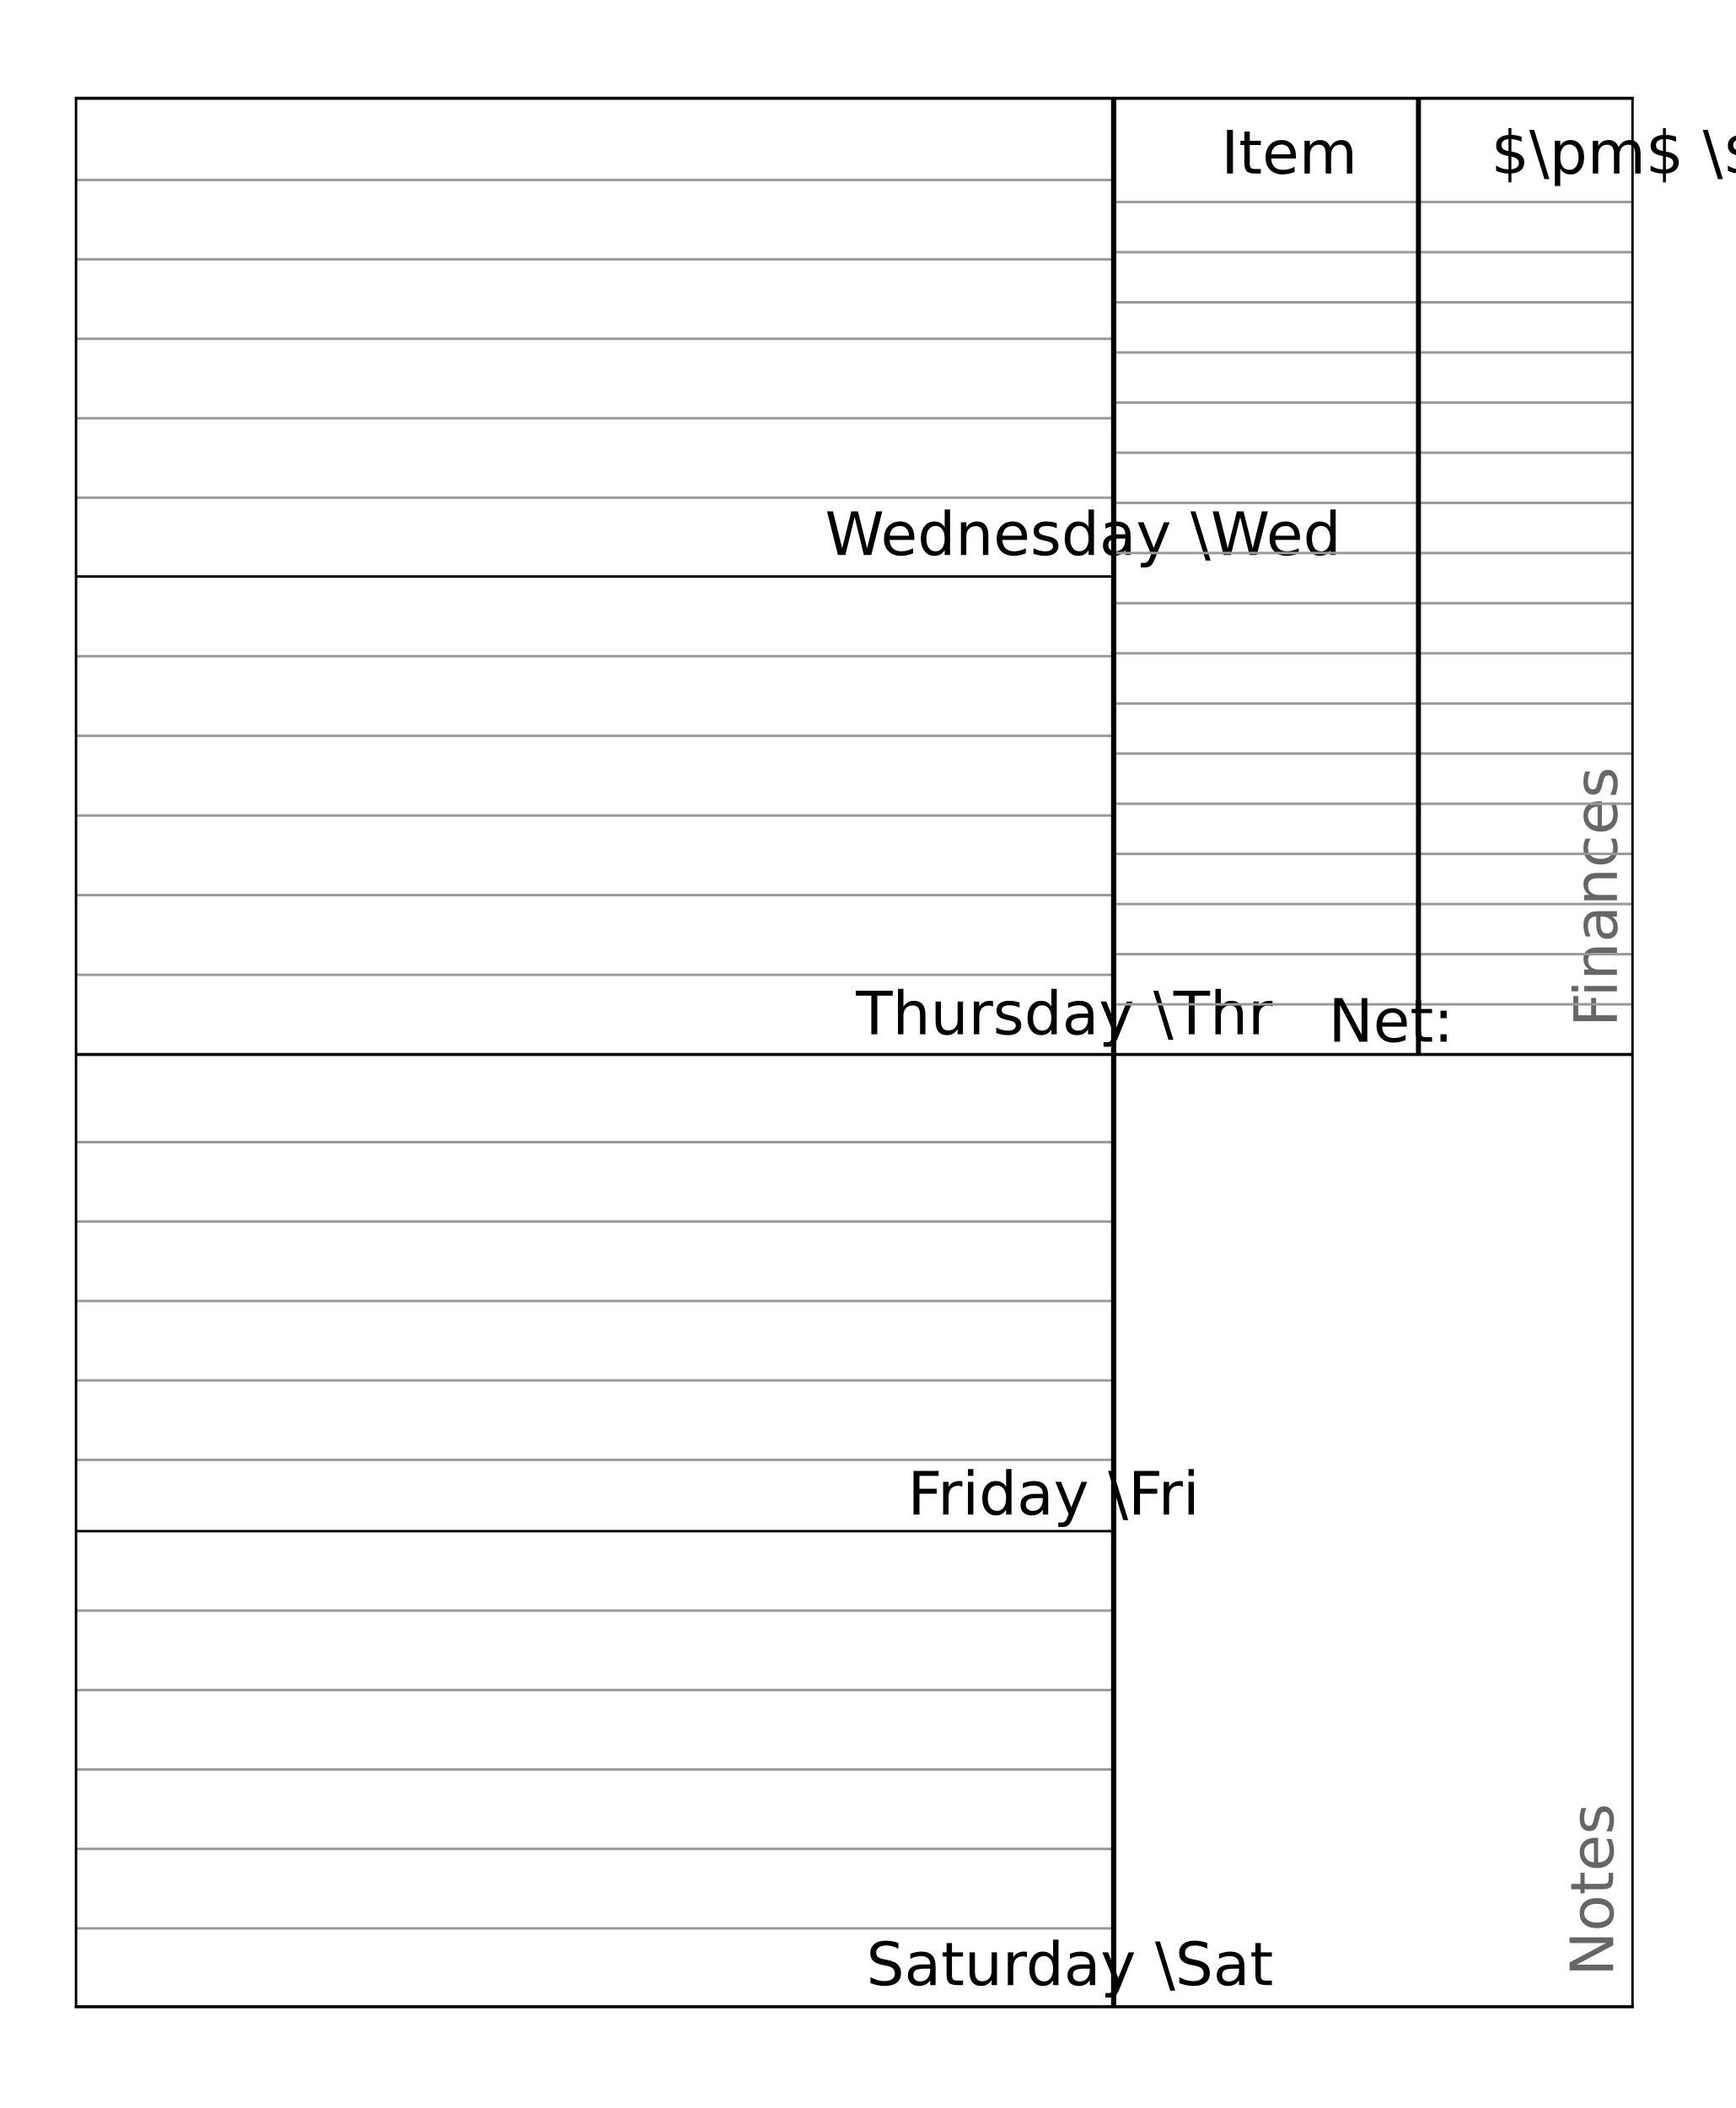
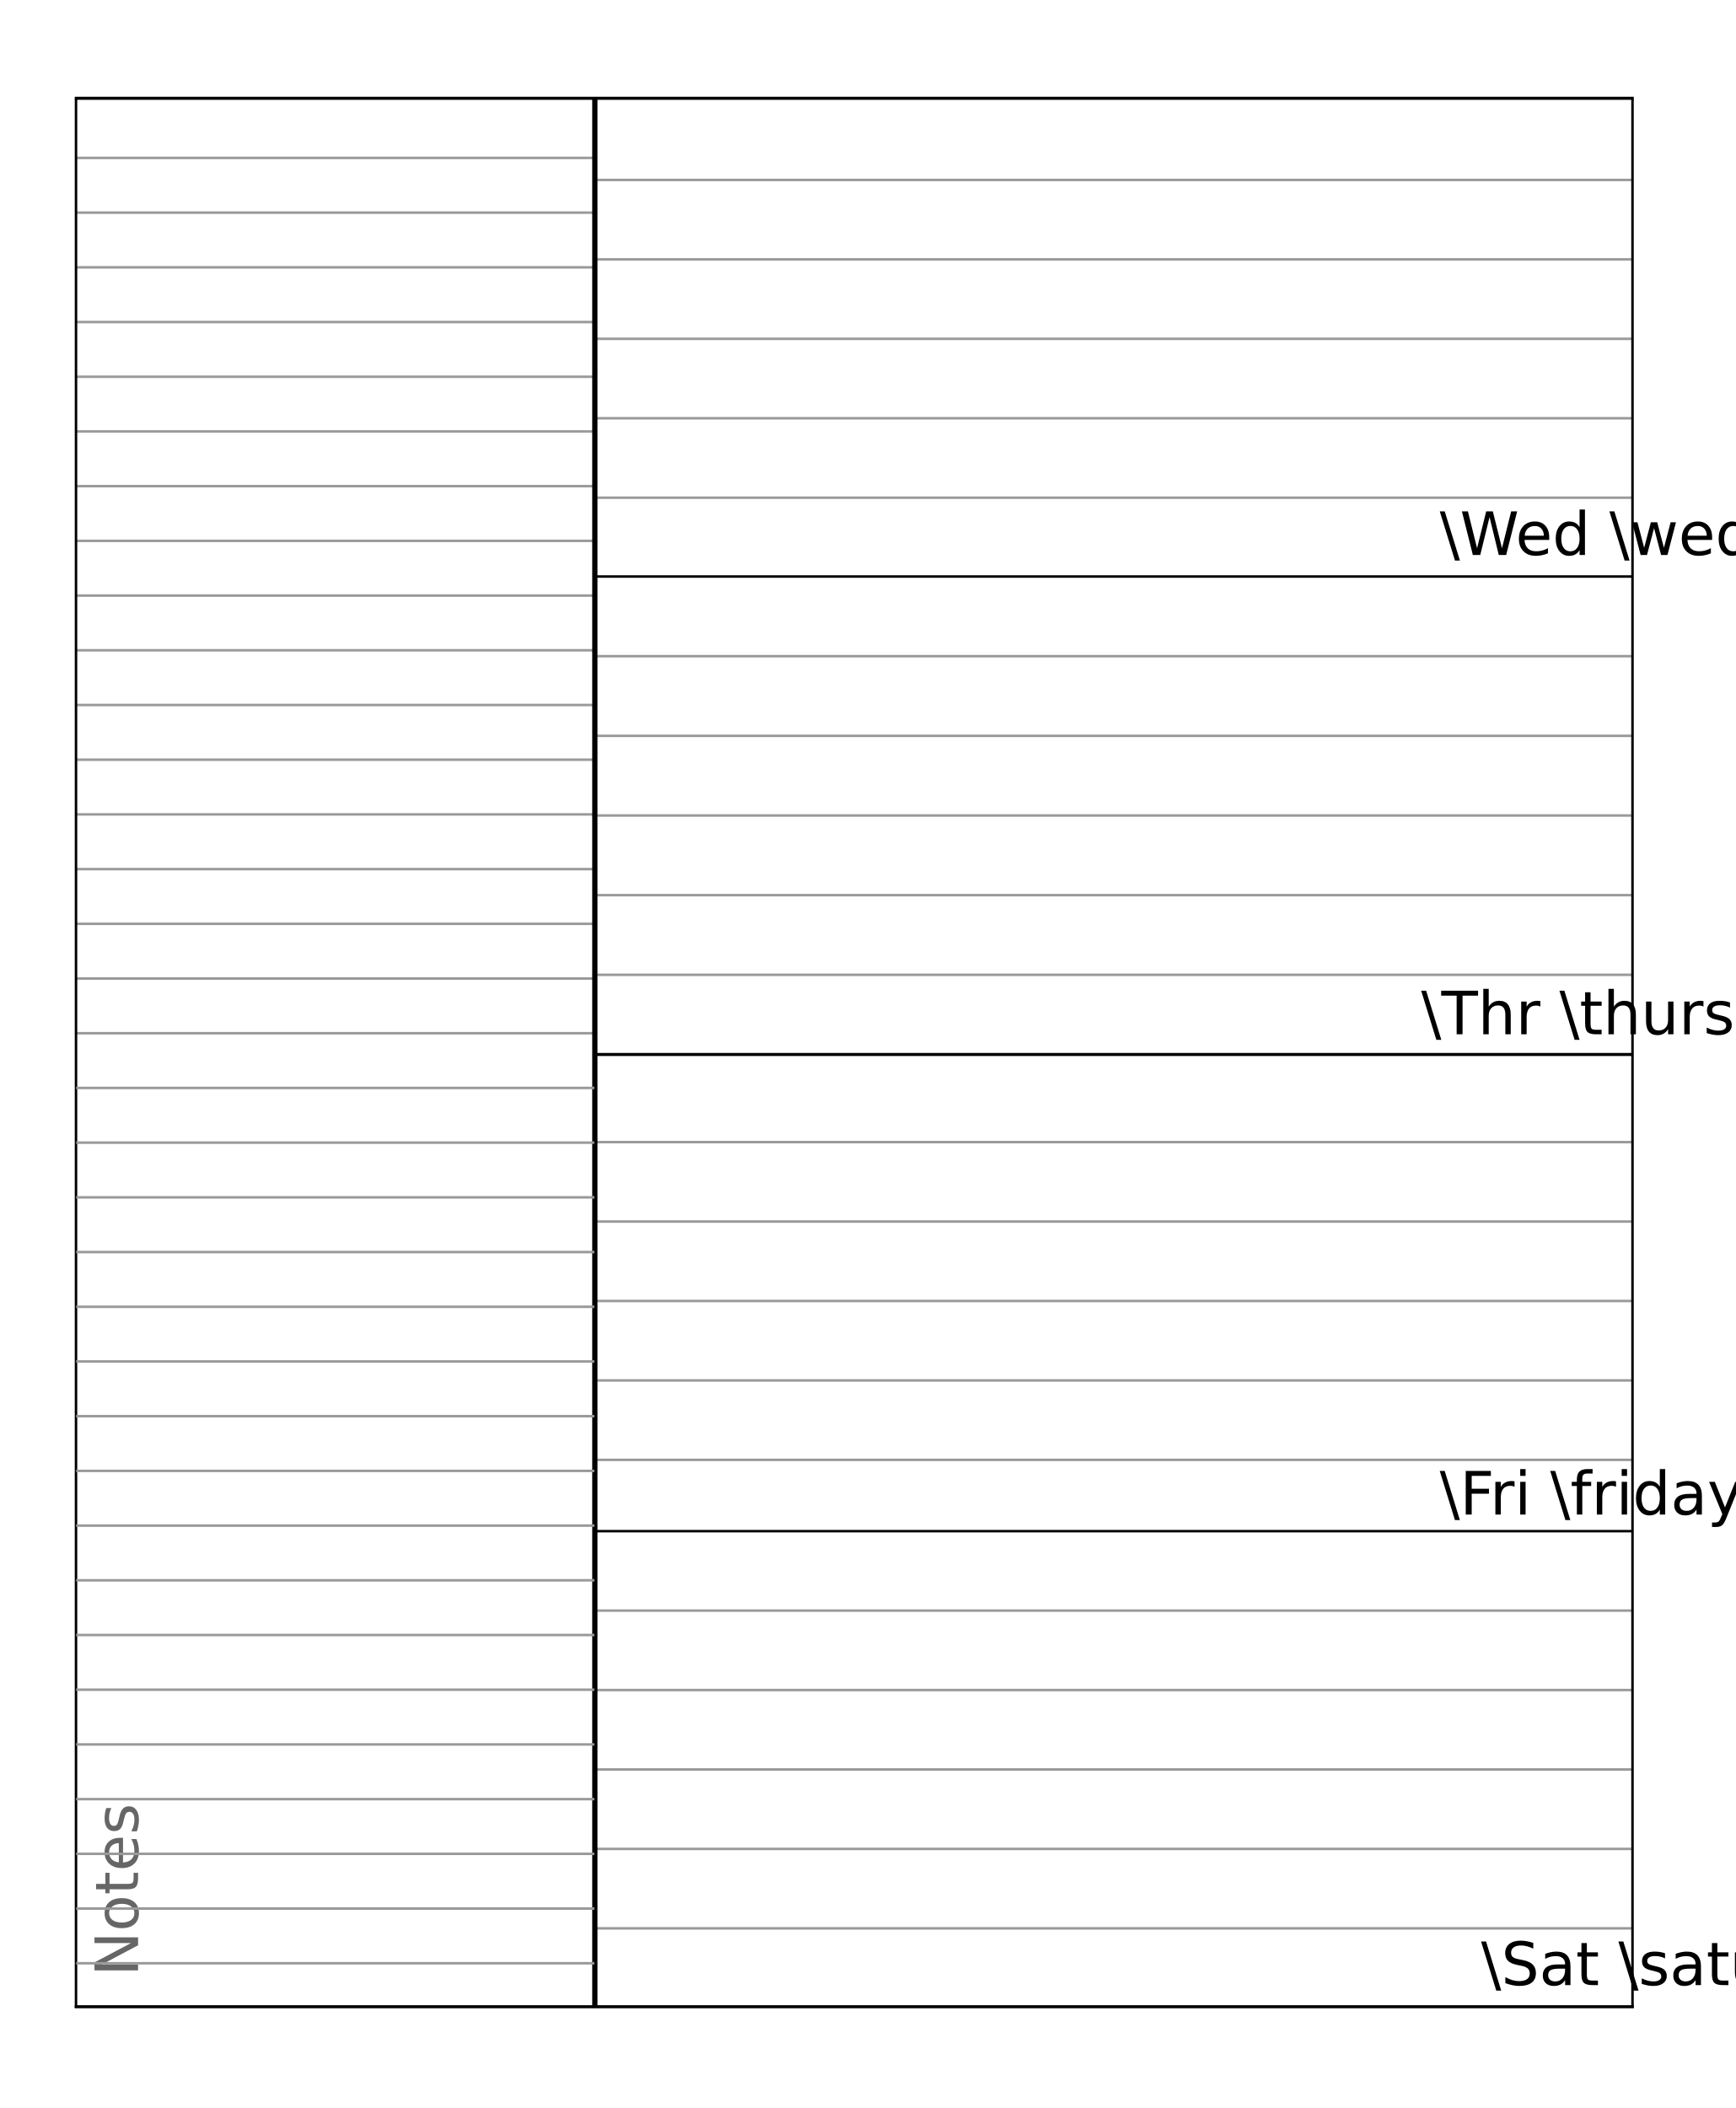
<svg xmlns="http://www.w3.org/2000/svg" width="630" height="765" id="svg2" version="1.1">
  <defs id="defs4" />
  <g id="layer1" transform="translate(0,-287.362)">
-     <path style="fill:none;stroke:#000000;stroke-width:0.912px;stroke-linecap:butt;stroke-linejoin:miter;stroke-opacity:1" d="m 27.588,496.584 376.576,0" id="path3684" />
-     <path style="fill:none;stroke:#000000;stroke-width:1.105px;stroke-linecap:butt;stroke-linejoin:miter;stroke-opacity:1" d="m 27.785,670.033 564.957,0" id="path3686" />
-     <path style="fill:none;stroke:#000000;stroke-width:0.901px;stroke-linecap:butt;stroke-linejoin:miter;stroke-opacity:1" d="m 27.588,843.024 377.064,0" id="path3688" />
-     <text xml:space="preserve" style="font-size:21.717px;font-style:normal;font-variant:normal;font-weight:normal;font-stretch:normal;fill:#000000;fill-opacity:1;stroke:none;font-family:DejaVu Sans;-inkscape-font-specification:DejaVu Sans" x="299.434" y="488.763" id="text3786">
-       <tspan id="tspan3788" x="299.434" y="488.763">Wednesday \Wed</tspan>
+     <path style="fill:none;stroke:#000000;stroke-width:0.912px;stroke-linecap:butt;stroke-linejoin:miter;stroke-opacity:1" d="m 592.491,496.584 -376.576,0" id="path3684" />
+     <path style="fill:none;stroke:#000000;stroke-width:1.105px;stroke-linecap:butt;stroke-linejoin:miter;stroke-opacity:1" d="m 592.294,670.033 -376.676,0" id="path3686" />
+     <path style="fill:none;stroke:#000000;stroke-width:0.901px;stroke-linecap:butt;stroke-linejoin:miter;stroke-opacity:1" d="m 592.491,843.024 -377.064,0" id="path3688" />
+     <text xml:space="preserve" style="font-size:21.717px;font-style:normal;font-variant:normal;font-weight:normal;font-stretch:normal;fill:#000000;fill-opacity:1;stroke:none;font-family:DejaVu Sans;-inkscape-font-specification:DejaVu Sans" x="522.543" y="488.763" id="text3786">
+       <tspan id="tspan3788" x="522.543" y="488.763">\Wed \wednesday</tspan>
    </text>
-     <text xml:space="preserve" style="font-size:21.717px;font-style:normal;font-variant:normal;font-weight:normal;font-stretch:normal;fill:#000000;fill-opacity:1;stroke:none;font-family:DejaVu Sans;-inkscape-font-specification:DejaVu Sans" x="310.68" y="662.708" id="text3790">
-       <tspan id="tspan3792" x="310.68" y="662.708">Thursday \Thr</tspan>
+     <text xml:space="preserve" style="font-size:21.717px;font-style:normal;font-variant:normal;font-weight:normal;font-stretch:normal;fill:#000000;fill-opacity:1;stroke:none;font-family:DejaVu Sans;-inkscape-font-specification:DejaVu Sans" x="515.788" y="662.708" id="text3790">
+       <tspan id="tspan3792" x="515.788" y="662.708">\Thr \thursday</tspan>
    </text>
-     <text xml:space="preserve" style="font-size:21.717px;font-style:normal;font-variant:normal;font-weight:normal;font-stretch:normal;fill:#000000;fill-opacity:1;stroke:none;font-family:DejaVu Sans;-inkscape-font-specification:DejaVu Sans" x="329.423" y="836.991" id="text3794">
-       <tspan id="tspan3796" x="329.423" y="836.991">Friday \Fri</tspan>
+     <text xml:space="preserve" style="font-size:21.717px;font-style:normal;font-variant:normal;font-weight:normal;font-stretch:normal;fill:#000000;fill-opacity:1;stroke:none;font-family:DejaVu Sans;-inkscape-font-specification:DejaVu Sans" x="522.531" y="836.991" id="text3794">
+       <tspan id="tspan3796" x="522.531" y="836.991">\Fri \friday</tspan>
    </text>
-     <text xml:space="preserve" style="font-size:21.717px;font-style:normal;font-variant:normal;font-weight:normal;font-stretch:normal;fill:#000000;fill-opacity:1;stroke:none;font-family:DejaVu Sans;-inkscape-font-specification:DejaVu Sans" x="314.429" y="1007.758" id="text3798">
-       <tspan id="tspan3800" x="314.429" y="1007.758">Saturday \Sat</tspan>
+     <text xml:space="preserve" style="font-size:21.717px;font-style:normal;font-variant:normal;font-weight:normal;font-stretch:normal;fill:#000000;fill-opacity:1;stroke:none;font-family:DejaVu Sans;-inkscape-font-specification:DejaVu Sans" x="537.537" y="1007.758" id="text3798">
+       <tspan id="tspan3800" x="537.537" y="1007.758">\Sat \saturday</tspan>
    </text>
-     <text xml:space="preserve" style="font-size:21.717px;font-style:normal;font-variant:normal;font-weight:normal;font-stretch:normal;fill:#666666;fill-opacity:1;stroke:none;font-family:DejaVu Sans;-inkscape-font-specification:DejaVu Sans" x="-1004.542" y="585.487" id="text3814" transform="matrix(0,-1,1,0,0,0)">
-       <tspan id="tspan3816" x="-1004.542" y="585.487">Notes</tspan>
+     <text xml:space="preserve" style="font-size:21.717px;font-style:normal;font-variant:normal;font-weight:normal;font-stretch:normal;fill:#666666;fill-opacity:1;stroke:none;font-family:DejaVu Sans;-inkscape-font-specification:DejaVu Sans" x="-1004.542" y="50.116" id="text3814" transform="matrix(0,-1,1,0,0,0)">
+       <tspan id="tspan3816" x="-1004.542" y="50.116">Notes</tspan>
    </text>
-     <text xml:space="preserve" style="font-size:21.717px;font-style:normal;font-variant:normal;font-weight:normal;font-stretch:normal;fill:#666666;fill-opacity:1;stroke:none;font-family:DejaVu Sans;-inkscape-font-specification:DejaVu Sans" x="-660.079" y="586.84" id="text3818" transform="matrix(0,-1,1,0,0,0)">
-       <tspan id="tspan3820" x="-660.079" y="586.84">Finances</tspan>
-     </text>
-     <path id="path3856" d="m 27.588,352.663 376.496,0" style="fill:#00cc80;fill-opacity:1;stroke:#999999;stroke-width:0.905px;stroke-linecap:butt;stroke-linejoin:miter;stroke-opacity:1" />
-     <path style="fill:#000080;stroke:#999999;stroke-width:0.905px;stroke-linecap:butt;stroke-linejoin:miter;stroke-opacity:1" d="m 27.588,410.319 376.496,0" id="path3858" />
-     <path id="path3860" d="m 27.588,439.148 376.496,0" style="fill:#000080;stroke:#999999;stroke-width:0.905px;stroke-linecap:butt;stroke-linejoin:miter;stroke-opacity:1" />
-     <path style="fill:#000080;stroke:#999999;stroke-width:0.905px;stroke-linecap:butt;stroke-linejoin:miter;stroke-opacity:1" d="m 27.588,467.976 376.496,0" id="path3862" />
-     <path id="path3864" d="m 27.588,381.491 376.496,0" style="fill:#000080;stroke:#999999;stroke-width:0.905px;stroke-linecap:butt;stroke-linejoin:miter;stroke-opacity:1" />
-     <path style="fill:#00cc80;fill-opacity:1;stroke:#999999;stroke-width:0.905px;stroke-linecap:butt;stroke-linejoin:miter;stroke-opacity:1" d="m 27.588,525.492 376.496,0" id="path3866" />
-     <path id="path3868" d="m 27.588,583.308 376.496,0" style="fill:#000080;stroke:#999999;stroke-width:0.905px;stroke-linecap:butt;stroke-linejoin:miter;stroke-opacity:1" />
-     <path style="fill:#000080;stroke:#999999;stroke-width:0.905px;stroke-linecap:butt;stroke-linejoin:miter;stroke-opacity:1" d="m 27.588,612.216 376.496,0" id="path3870" />
-     <path id="path3872" d="m 27.588,641.124 376.496,0" style="fill:#000080;stroke:#999999;stroke-width:0.905px;stroke-linecap:butt;stroke-linejoin:miter;stroke-opacity:1" />
-     <path style="fill:#000080;stroke:#999999;stroke-width:0.905px;stroke-linecap:butt;stroke-linejoin:miter;stroke-opacity:1" d="m 27.588,554.4 376.496,0" id="path3874" />
-     <path id="path3876" d="m 27.588,701.837 376.496,0" style="fill:#00cc80;fill-opacity:1;stroke:#999999;stroke-width:0.905px;stroke-linecap:butt;stroke-linejoin:miter;stroke-opacity:1" />
-     <path style="fill:#000080;stroke:#999999;stroke-width:0.905px;stroke-linecap:butt;stroke-linejoin:miter;stroke-opacity:1" d="m 27.588,759.494 376.496,0" id="path3878" />
-     <path id="path3880" d="m 27.588,788.322 376.496,0" style="fill:#000080;stroke:#999999;stroke-width:0.905px;stroke-linecap:butt;stroke-linejoin:miter;stroke-opacity:1" />
-     <path style="fill:#000080;stroke:#999999;stroke-width:0.905px;stroke-linecap:butt;stroke-linejoin:miter;stroke-opacity:1" d="m 27.588,817.15 376.496,0" id="path3882" />
-     <path id="path3884" d="m 27.588,730.666 376.496,0" style="fill:#000080;stroke:#999999;stroke-width:0.905px;stroke-linecap:butt;stroke-linejoin:miter;stroke-opacity:1" />
-     <path style="fill:#00cc80;fill-opacity:1;stroke:#999999;stroke-width:0.905px;stroke-linecap:butt;stroke-linejoin:miter;stroke-opacity:1" d="m 27.588,871.854 376.496,0" id="path3907" />
-     <path id="path3909" d="m 27.588,929.511 376.496,0" style="fill:#000080;stroke:#999999;stroke-width:0.905px;stroke-linecap:butt;stroke-linejoin:miter;stroke-opacity:1" />
-     <path style="fill:#000080;stroke:#999999;stroke-width:0.905px;stroke-linecap:butt;stroke-linejoin:miter;stroke-opacity:1" d="m 27.588,958.339 376.496,0" id="path3911" />
-     <path id="path3913" d="m 27.588,987.167 376.496,0" style="fill:#000080;stroke:#999999;stroke-width:0.905px;stroke-linecap:butt;stroke-linejoin:miter;stroke-opacity:1" />
-     <path style="fill:#000080;stroke:#999999;stroke-width:0.905px;stroke-linecap:butt;stroke-linejoin:miter;stroke-opacity:1" d="m 27.588,900.682 376.496,0" id="path3915" />
-     <path id="path4087" d="m 404.366,360.669 188.071,0" style="fill:none;stroke:#999999;stroke-width:0.91px;stroke-linecap:butt;stroke-linejoin:miter;stroke-opacity:1" />
-     <path id="path4089" d="m 404.366,378.867 188.071,0" style="fill:none;stroke:#999999;stroke-width:0.91px;stroke-linecap:butt;stroke-linejoin:miter;stroke-opacity:1" />
-     <path id="path4091" d="m 404.366,397.065 188.071,0" style="fill:none;stroke:#999999;stroke-width:0.91px;stroke-linecap:butt;stroke-linejoin:miter;stroke-opacity:1" />
-     <path id="path4093" d="m 404.366,415.263 188.071,0" style="fill:none;stroke:#999999;stroke-width:0.91px;stroke-linecap:butt;stroke-linejoin:miter;stroke-opacity:1" />
-     <path id="path4095" d="m 404.366,433.461 188.071,0" style="fill:none;stroke:#999999;stroke-width:0.91px;stroke-linecap:butt;stroke-linejoin:miter;stroke-opacity:1" />
-     <path id="path4097" d="m 404.366,451.658 188.071,0" style="fill:none;stroke:#999999;stroke-width:0.91px;stroke-linecap:butt;stroke-linejoin:miter;stroke-opacity:1" />
-     <path id="path4099" d="m 404.366,469.856 188.071,0" style="fill:none;stroke:#999999;stroke-width:0.91px;stroke-linecap:butt;stroke-linejoin:miter;stroke-opacity:1" />
-     <path id="path4101" d="m 404.366,488.054 188.071,0" style="fill:none;stroke:#999999;stroke-width:0.91px;stroke-linecap:butt;stroke-linejoin:miter;stroke-opacity:1" />
-     <path id="path4103" d="m 404.366,506.252 188.071,0" style="fill:none;stroke:#999999;stroke-width:0.91px;stroke-linecap:butt;stroke-linejoin:miter;stroke-opacity:1" />
-     <path id="path4105" d="m 404.366,524.45 188.071,0" style="fill:none;stroke:#999999;stroke-width:0.91px;stroke-linecap:butt;stroke-linejoin:miter;stroke-opacity:1" />
-     <path id="path4107" d="m 404.366,542.648 188.071,0" style="fill:none;stroke:#999999;stroke-width:0.91px;stroke-linecap:butt;stroke-linejoin:miter;stroke-opacity:1" />
-     <path id="path4109" d="m 404.366,560.846 188.071,0" style="fill:none;stroke:#999999;stroke-width:0.91px;stroke-linecap:butt;stroke-linejoin:miter;stroke-opacity:1" />
-     <path id="path4111" d="m 404.366,579.043 188.071,0" style="fill:none;stroke:#999999;stroke-width:0.91px;stroke-linecap:butt;stroke-linejoin:miter;stroke-opacity:1" />
-     <path id="path4113" d="m 404.366,597.241 188.071,0" style="fill:none;stroke:#999999;stroke-width:0.91px;stroke-linecap:butt;stroke-linejoin:miter;stroke-opacity:1" />
-     <path id="path4115" d="m 404.366,615.439 188.071,0" style="fill:none;stroke:#999999;stroke-width:0.91px;stroke-linecap:butt;stroke-linejoin:miter;stroke-opacity:1" />
-     <path id="path4117" d="m 404.366,633.637 188.071,0" style="fill:none;stroke:#999999;stroke-width:0.91px;stroke-linecap:butt;stroke-linejoin:miter;stroke-opacity:1" />
-     <path id="path4119" d="m 404.366,651.835 188.071,0" style="fill:none;stroke:#999999;stroke-width:0.91px;stroke-linecap:butt;stroke-linejoin:miter;stroke-opacity:1" />
-     <text xml:space="preserve" style="font-size:21.717px;font-style:normal;font-variant:normal;font-weight:normal;font-stretch:normal;fill:#000000;fill-opacity:1;stroke:none;font-family:DejaVu Sans;-inkscape-font-specification:DejaVu Sans" x="443.194" y="350.345" id="text4123">
-       <tspan id="tspan4125" x="443.194" y="350.345">Item</tspan>
-     </text>
-     <path style="fill:none;stroke:#000000;stroke-width:1.901;stroke-linecap:butt;stroke-linejoin:miter;stroke-miterlimit:4;stroke-opacity:1;stroke-dasharray:none" d="m 404.192,323.337 0,692.642" id="path3624" />
-     <path style="fill:none;stroke:#000000;stroke-width:0.904px;stroke-linecap:butt;stroke-linejoin:miter;stroke-opacity:1" d="m 27.588,323.337 0,692.642" id="path3628" />
-     <path style="fill:none;stroke:#000000;stroke-width:1.812;stroke-linecap:butt;stroke-linejoin:miter;stroke-miterlimit:4;stroke-opacity:1;stroke-dasharray:none" d="m 514.803,323.337 0,346.825" id="path3822" />
-     <path style="fill:none;stroke:#000000;stroke-width:0.904px;stroke-linecap:butt;stroke-linejoin:miter;stroke-opacity:1" d="m 592.493,323.337 0,692.642" id="path3626" />
-     <path id="path3049" d="m 27.128,1015.612 565.823,0" style="fill:none;stroke:#000000;stroke-width:1.106px;stroke-linecap:butt;stroke-linejoin:miter;stroke-opacity:1" />
-     <path style="fill:none;stroke:#000000;stroke-width:1.106px;stroke-linecap:butt;stroke-linejoin:miter;stroke-opacity:1" d="m 27.128,323.032 565.823,0" id="path3051" />
-     <text id="text3048" y="665.4" x="482.136" style="font-size:21.717px;font-style:normal;font-variant:normal;font-weight:normal;font-stretch:normal;fill:#000000;fill-opacity:1;stroke:none;font-family:DejaVu Sans;-inkscape-font-specification:DejaVu Sans" xml:space="preserve">
-       <tspan y="665.4" x="482.136" id="tspan3050">Net:</tspan>
-     </text>
-     <text id="text3340" y="350.345" x="541.194" style="font-size:21.717px;font-style:normal;font-variant:normal;font-weight:normal;font-stretch:normal;fill:#000000;fill-opacity:1;stroke:none;font-family:DejaVu Sans;-inkscape-font-specification:DejaVu Sans" xml:space="preserve">
-       <tspan y="350.345" x="541.194" id="tspan3342">$\pm$ \$</tspan>
-     </text>
+     <path id="path3856" d="m 592.491,352.663 -376.496,0" style="fill:#00cc80;fill-opacity:1;stroke:#999999;stroke-width:0.905px;stroke-linecap:butt;stroke-linejoin:miter;stroke-opacity:1" />
+     <path style="fill:#000080;stroke:#999999;stroke-width:0.905px;stroke-linecap:butt;stroke-linejoin:miter;stroke-opacity:1" d="m 592.491,410.319 -376.496,0" id="path3858" />
+     <path id="path3860" d="m 592.491,439.148 -376.496,0" style="fill:#000080;stroke:#999999;stroke-width:0.905px;stroke-linecap:butt;stroke-linejoin:miter;stroke-opacity:1" />
+     <path style="fill:#000080;stroke:#999999;stroke-width:0.905px;stroke-linecap:butt;stroke-linejoin:miter;stroke-opacity:1" d="m 592.491,467.976 -376.496,0" id="path3862" />
+     <path id="path3864" d="m 592.491,381.491 -376.496,0" style="fill:#000080;stroke:#999999;stroke-width:0.905px;stroke-linecap:butt;stroke-linejoin:miter;stroke-opacity:1" />
+     <path style="fill:#00cc80;fill-opacity:1;stroke:#999999;stroke-width:0.905px;stroke-linecap:butt;stroke-linejoin:miter;stroke-opacity:1" d="m 592.491,525.492 -376.496,0" id="path3866" />
+     <path id="path3868" d="m 592.491,583.308 -376.496,0" style="fill:#000080;stroke:#999999;stroke-width:0.905px;stroke-linecap:butt;stroke-linejoin:miter;stroke-opacity:1" />
+     <path style="fill:#000080;stroke:#999999;stroke-width:0.905px;stroke-linecap:butt;stroke-linejoin:miter;stroke-opacity:1" d="m 592.491,612.216 -376.496,0" id="path3870" />
+     <path id="path3872" d="m 592.491,641.124 -376.496,0" style="fill:#000080;stroke:#999999;stroke-width:0.905px;stroke-linecap:butt;stroke-linejoin:miter;stroke-opacity:1" />
+     <path style="fill:#000080;stroke:#999999;stroke-width:0.905px;stroke-linecap:butt;stroke-linejoin:miter;stroke-opacity:1" d="m 592.491,554.4 -376.496,0" id="path3874" />
+     <path id="path3876" d="m 592.491,701.837 -376.496,0" style="fill:#00cc80;fill-opacity:1;stroke:#999999;stroke-width:0.905px;stroke-linecap:butt;stroke-linejoin:miter;stroke-opacity:1" />
+     <path style="fill:#000080;stroke:#999999;stroke-width:0.905px;stroke-linecap:butt;stroke-linejoin:miter;stroke-opacity:1" d="m 592.491,759.494 -376.496,0" id="path3878" />
+     <path id="path3880" d="m 592.491,788.322 -376.496,0" style="fill:#000080;stroke:#999999;stroke-width:0.905px;stroke-linecap:butt;stroke-linejoin:miter;stroke-opacity:1" />
+     <path style="fill:#000080;stroke:#999999;stroke-width:0.905px;stroke-linecap:butt;stroke-linejoin:miter;stroke-opacity:1" d="m 592.491,817.15 -376.496,0" id="path3882" />
+     <path id="path3884" d="m 592.491,730.666 -376.496,0" style="fill:#000080;stroke:#999999;stroke-width:0.905px;stroke-linecap:butt;stroke-linejoin:miter;stroke-opacity:1" />
+     <path style="fill:#00cc80;fill-opacity:1;stroke:#999999;stroke-width:0.905px;stroke-linecap:butt;stroke-linejoin:miter;stroke-opacity:1" d="m 592.491,871.854 -376.496,0" id="path3907" />
+     <path id="path3909" d="m 592.491,929.511 -376.496,0" style="fill:#000080;stroke:#999999;stroke-width:0.905px;stroke-linecap:butt;stroke-linejoin:miter;stroke-opacity:1" />
+     <path style="fill:#000080;stroke:#999999;stroke-width:0.905px;stroke-linecap:butt;stroke-linejoin:miter;stroke-opacity:1" d="m 592.491,958.339 -376.496,0" id="path3911" />
+     <path id="path3913" d="m 592.491,987.167 -376.496,0" style="fill:#000080;stroke:#999999;stroke-width:0.905px;stroke-linecap:butt;stroke-linejoin:miter;stroke-opacity:1" />
+     <path style="fill:#000080;stroke:#999999;stroke-width:0.905px;stroke-linecap:butt;stroke-linejoin:miter;stroke-opacity:1" d="m 592.491,900.682 -376.496,0" id="path3915" />
+     <path id="path4087" d="m 215.713,344.669 -188.071,0" style="fill:none;stroke:#999999;stroke-width:0.91px;stroke-linecap:butt;stroke-linejoin:miter;stroke-opacity:1" />
+     <path id="path4089" d="m 215.713,364.523 -188.071,0" style="fill:none;stroke:#999999;stroke-width:0.91px;stroke-linecap:butt;stroke-linejoin:miter;stroke-opacity:1" />
+     <path id="path4091" d="m 215.713,384.376 -188.071,0" style="fill:none;stroke:#999999;stroke-width:0.91px;stroke-linecap:butt;stroke-linejoin:miter;stroke-opacity:1" />
+     <path id="path4093" d="m 215.713,404.23 -188.071,0" style="fill:none;stroke:#999999;stroke-width:0.91px;stroke-linecap:butt;stroke-linejoin:miter;stroke-opacity:1" />
+     <path id="path4095" d="m 215.713,424.083 -188.071,0" style="fill:none;stroke:#999999;stroke-width:0.91px;stroke-linecap:butt;stroke-linejoin:miter;stroke-opacity:1" />
+     <path id="path4097" d="m 215.713,443.937 -188.071,0" style="fill:none;stroke:#999999;stroke-width:0.91px;stroke-linecap:butt;stroke-linejoin:miter;stroke-opacity:1" />
+     <path id="path4099" d="m 215.713,463.79 -188.071,0" style="fill:none;stroke:#999999;stroke-width:0.91px;stroke-linecap:butt;stroke-linejoin:miter;stroke-opacity:1" />
+     <path id="path4101" d="m 215.713,483.644 -188.071,0" style="fill:none;stroke:#999999;stroke-width:0.91px;stroke-linecap:butt;stroke-linejoin:miter;stroke-opacity:1" />
+     <path id="path4103" d="m 215.713,503.497 -188.071,0" style="fill:none;stroke:#999999;stroke-width:0.91px;stroke-linecap:butt;stroke-linejoin:miter;stroke-opacity:1" />
+     <path id="path4105" d="m 215.713,523.351 -188.071,0" style="fill:none;stroke:#999999;stroke-width:0.91px;stroke-linecap:butt;stroke-linejoin:miter;stroke-opacity:1" />
+     <path id="path4107" d="m 215.713,543.204 -188.071,0" style="fill:none;stroke:#999999;stroke-width:0.91px;stroke-linecap:butt;stroke-linejoin:miter;stroke-opacity:1" />
+     <path id="path4109" d="m 215.713,563.058 -188.071,0" style="fill:none;stroke:#999999;stroke-width:0.91px;stroke-linecap:butt;stroke-linejoin:miter;stroke-opacity:1" />
+     <path id="path4111" d="m 215.713,582.911 -188.071,0" style="fill:none;stroke:#999999;stroke-width:0.91px;stroke-linecap:butt;stroke-linejoin:miter;stroke-opacity:1" />
+     <path id="path4113" d="m 215.713,602.765 -188.071,0" style="fill:none;stroke:#999999;stroke-width:0.91px;stroke-linecap:butt;stroke-linejoin:miter;stroke-opacity:1" />
+     <path id="path4115" d="m 215.713,622.618 -188.071,0" style="fill:none;stroke:#999999;stroke-width:0.91px;stroke-linecap:butt;stroke-linejoin:miter;stroke-opacity:1" />
+     <path id="path4117" d="m 215.713,642.472 -188.071,0" style="fill:none;stroke:#999999;stroke-width:0.91px;stroke-linecap:butt;stroke-linejoin:miter;stroke-opacity:1" />
+     <path id="path4119" d="m 215.713,662.325 -188.071,0" style="fill:none;stroke:#999999;stroke-width:0.91px;stroke-linecap:butt;stroke-linejoin:miter;stroke-opacity:1" />
+     <path style="fill:none;stroke:#000000;stroke-width:1.901;stroke-linecap:butt;stroke-linejoin:miter;stroke-miterlimit:4;stroke-opacity:1;stroke-dasharray:none" d="m 215.887,323.337 0,692.642" id="path3624" />
+     <path style="fill:none;stroke:#000000;stroke-width:0.904px;stroke-linecap:butt;stroke-linejoin:miter;stroke-opacity:1" d="m 592.491,323.337 0,692.642" id="path3628" />
+     <path style="fill:none;stroke:#000000;stroke-width:0.904px;stroke-linecap:butt;stroke-linejoin:miter;stroke-opacity:1" d="m 27.585,323.337 0,692.642" id="path3626" />
+     <path id="path3049" d="m 592.951,1015.612 -565.823,0" style="fill:none;stroke:#000000;stroke-width:1.106px;stroke-linecap:butt;stroke-linejoin:miter;stroke-opacity:1" />
+     <path style="fill:none;stroke:#000000;stroke-width:1.106px;stroke-linecap:butt;stroke-linejoin:miter;stroke-opacity:1" d="m 592.951,323.032 -565.823,0" id="path3051" />
+     <path id="path4087-7" d="m 215.713,682.179 -188.071,0" style="fill:none;stroke:#999999;stroke-width:0.91px;stroke-linecap:butt;stroke-linejoin:miter;stroke-opacity:1" />
+     <path id="path4089-3" d="m 215.713,702.032 -188.071,0" style="fill:none;stroke:#999999;stroke-width:0.91px;stroke-linecap:butt;stroke-linejoin:miter;stroke-opacity:1" />
+     <path id="path4091-4" d="m 215.713,721.886 -188.071,0" style="fill:none;stroke:#999999;stroke-width:0.91px;stroke-linecap:butt;stroke-linejoin:miter;stroke-opacity:1" />
+     <path id="path4093-1" d="m 215.713,741.739 -188.071,0" style="fill:none;stroke:#999999;stroke-width:0.91px;stroke-linecap:butt;stroke-linejoin:miter;stroke-opacity:1" />
+     <path id="path4095-2" d="m 215.713,761.593 -188.071,0" style="fill:none;stroke:#999999;stroke-width:0.91px;stroke-linecap:butt;stroke-linejoin:miter;stroke-opacity:1" />
+     <path id="path4097-0" d="m 215.713,781.446 -188.071,0" style="fill:none;stroke:#999999;stroke-width:0.91px;stroke-linecap:butt;stroke-linejoin:miter;stroke-opacity:1" />
+     <path id="path4099-1" d="m 215.713,801.3 -188.071,0" style="fill:none;stroke:#999999;stroke-width:0.91px;stroke-linecap:butt;stroke-linejoin:miter;stroke-opacity:1" />
+     <path id="path4101-5" d="m 215.713,821.153 -188.071,0" style="fill:none;stroke:#999999;stroke-width:0.91px;stroke-linecap:butt;stroke-linejoin:miter;stroke-opacity:1" />
+     <path id="path4103-2" d="m 215.713,841.007 -188.071,0" style="fill:none;stroke:#999999;stroke-width:0.91px;stroke-linecap:butt;stroke-linejoin:miter;stroke-opacity:1" />
+     <path id="path4105-0" d="m 215.713,860.86 -188.071,0" style="fill:none;stroke:#999999;stroke-width:0.91px;stroke-linecap:butt;stroke-linejoin:miter;stroke-opacity:1" />
+     <path id="path4107-7" d="m 215.713,880.714 -188.071,0" style="fill:none;stroke:#999999;stroke-width:0.91px;stroke-linecap:butt;stroke-linejoin:miter;stroke-opacity:1" />
+     <path id="path4109-7" d="m 215.713,900.567 -188.071,0" style="fill:none;stroke:#999999;stroke-width:0.91px;stroke-linecap:butt;stroke-linejoin:miter;stroke-opacity:1" />
+     <path id="path4111-1" d="m 215.713,920.421 -188.071,0" style="fill:none;stroke:#999999;stroke-width:0.91px;stroke-linecap:butt;stroke-linejoin:miter;stroke-opacity:1" />
+     <path id="path4113-3" d="m 215.713,940.274 -188.071,0" style="fill:none;stroke:#999999;stroke-width:0.91px;stroke-linecap:butt;stroke-linejoin:miter;stroke-opacity:1" />
+     <path id="path4115-0" d="m 215.713,960.128 -188.071,0" style="fill:none;stroke:#999999;stroke-width:0.91px;stroke-linecap:butt;stroke-linejoin:miter;stroke-opacity:1" />
+     <path id="path4117-6" d="m 215.713,979.981 -188.071,0" style="fill:none;stroke:#999999;stroke-width:0.91px;stroke-linecap:butt;stroke-linejoin:miter;stroke-opacity:1" />
+     <path id="path4119-3" d="m 215.713,999.835 -188.071,0" style="fill:none;stroke:#999999;stroke-width:0.91px;stroke-linecap:butt;stroke-linejoin:miter;stroke-opacity:1" />
  </g>
</svg>
